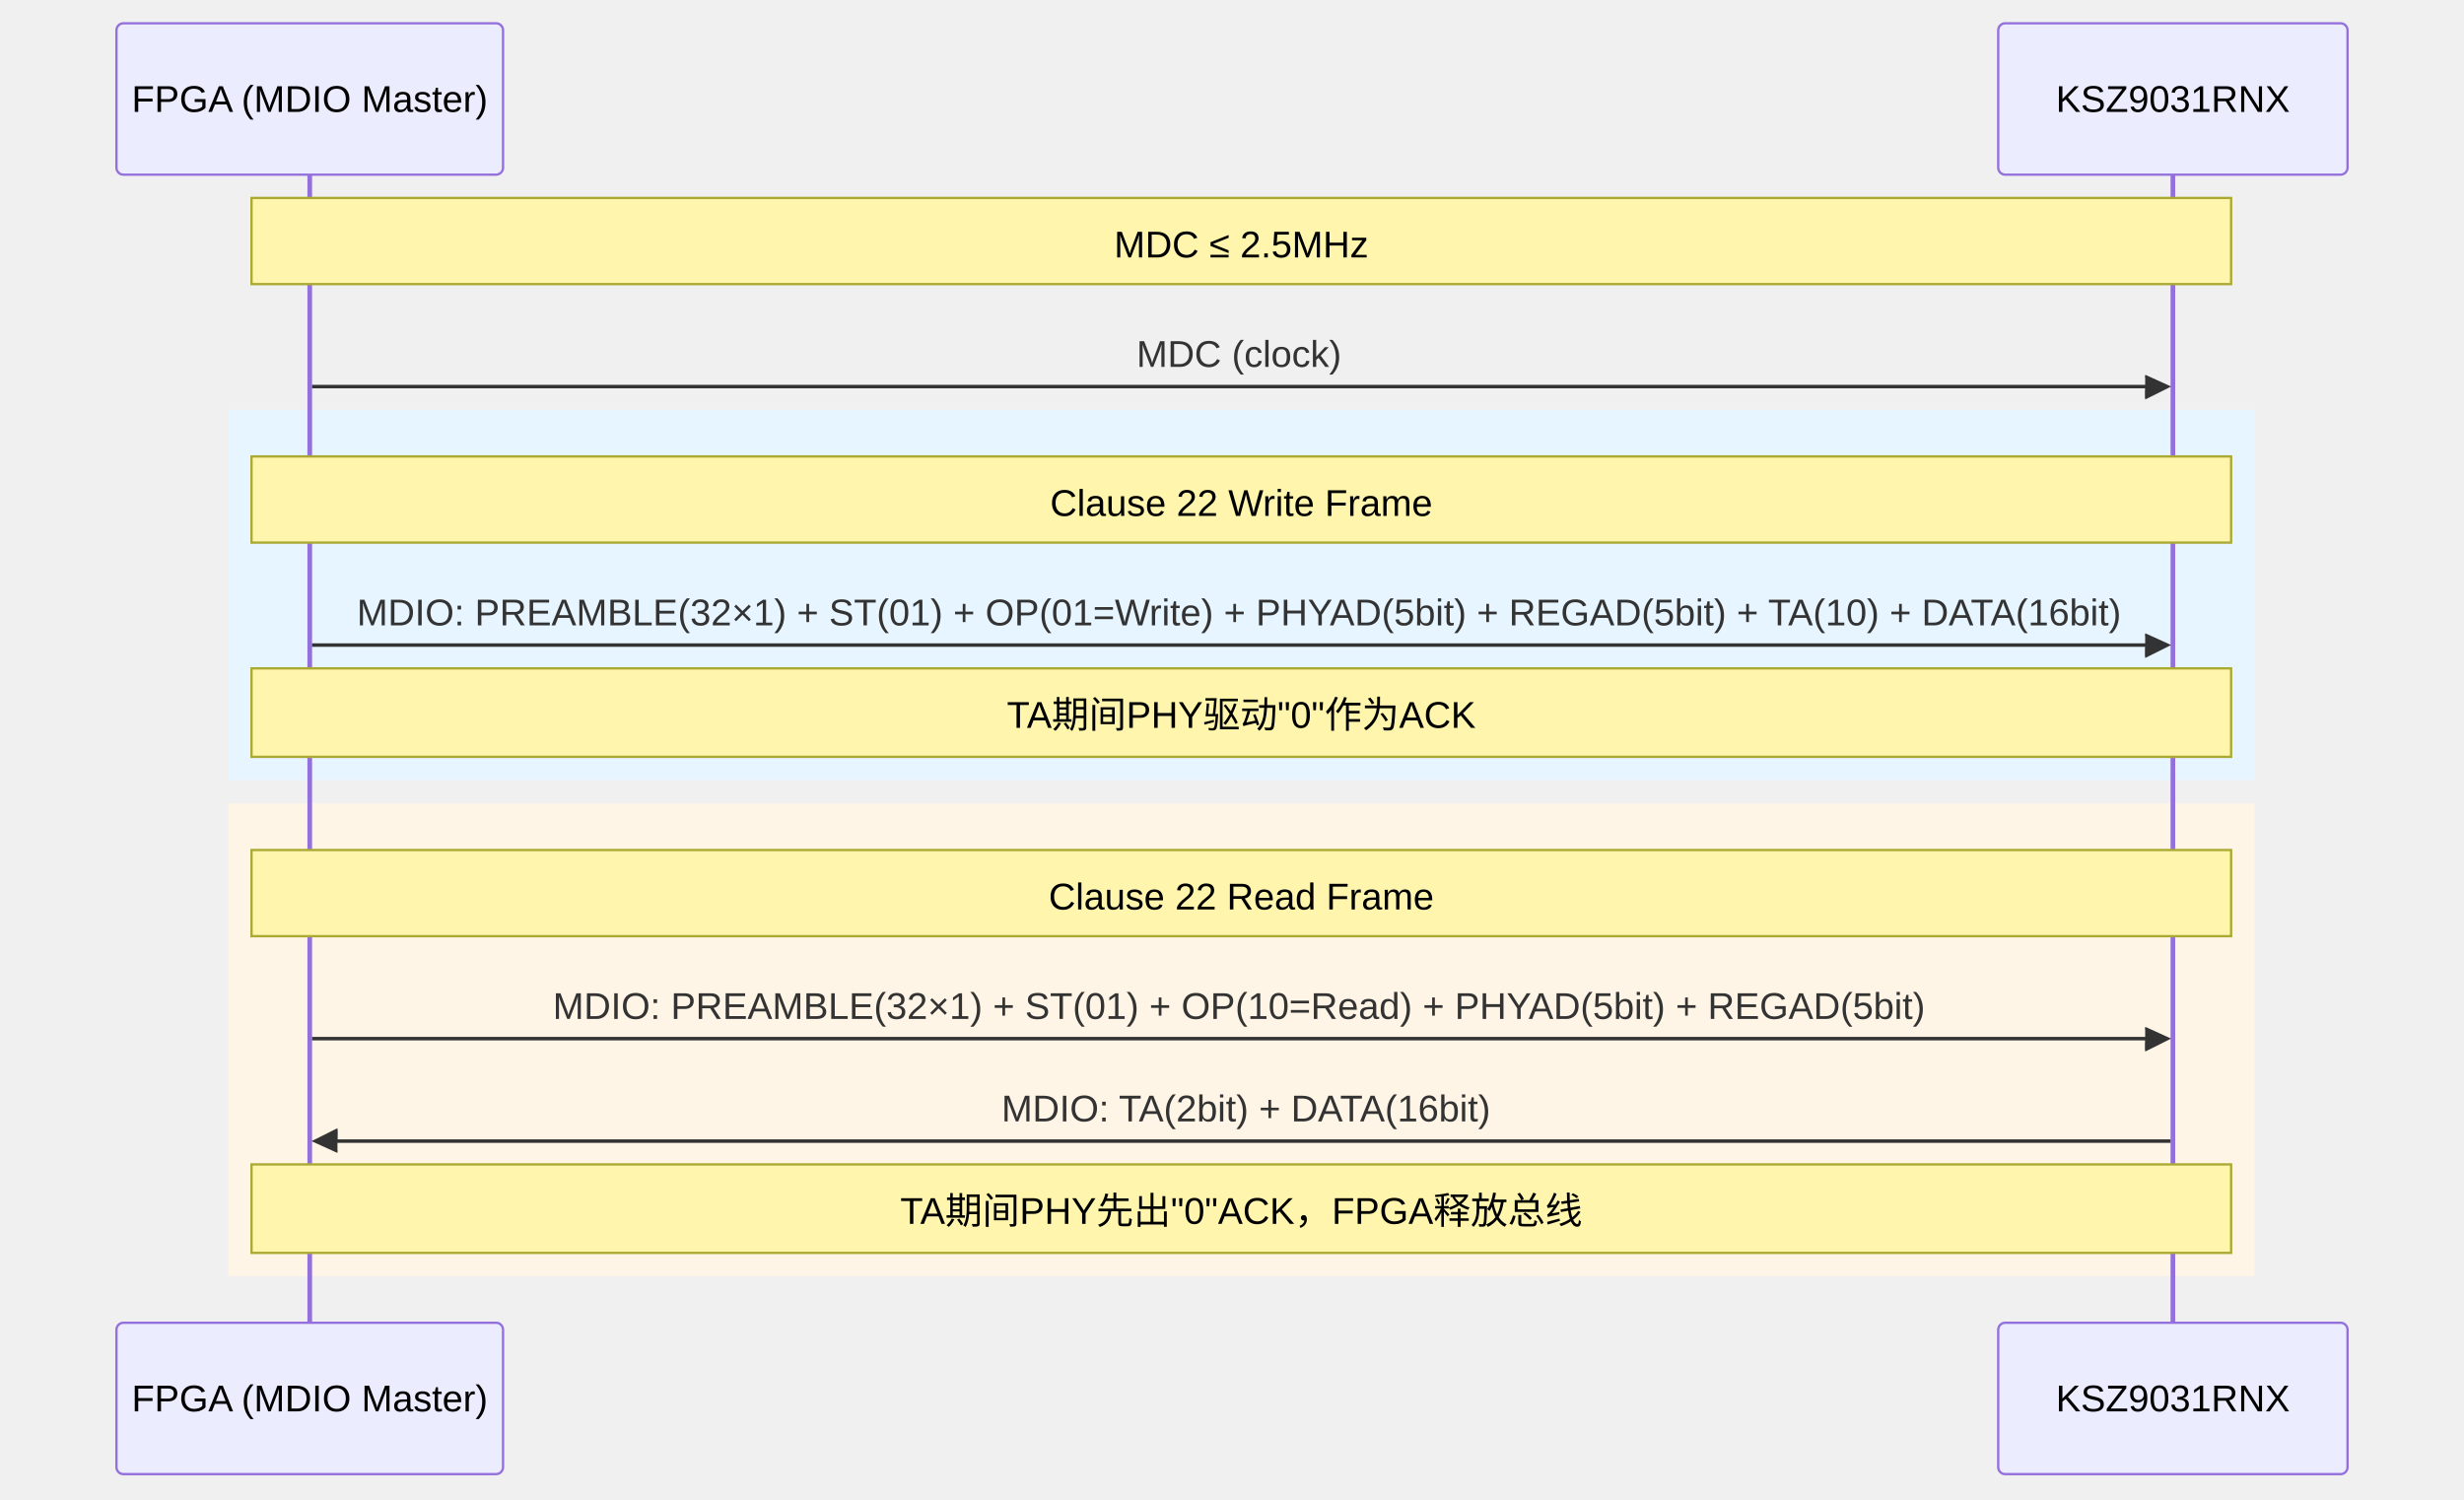
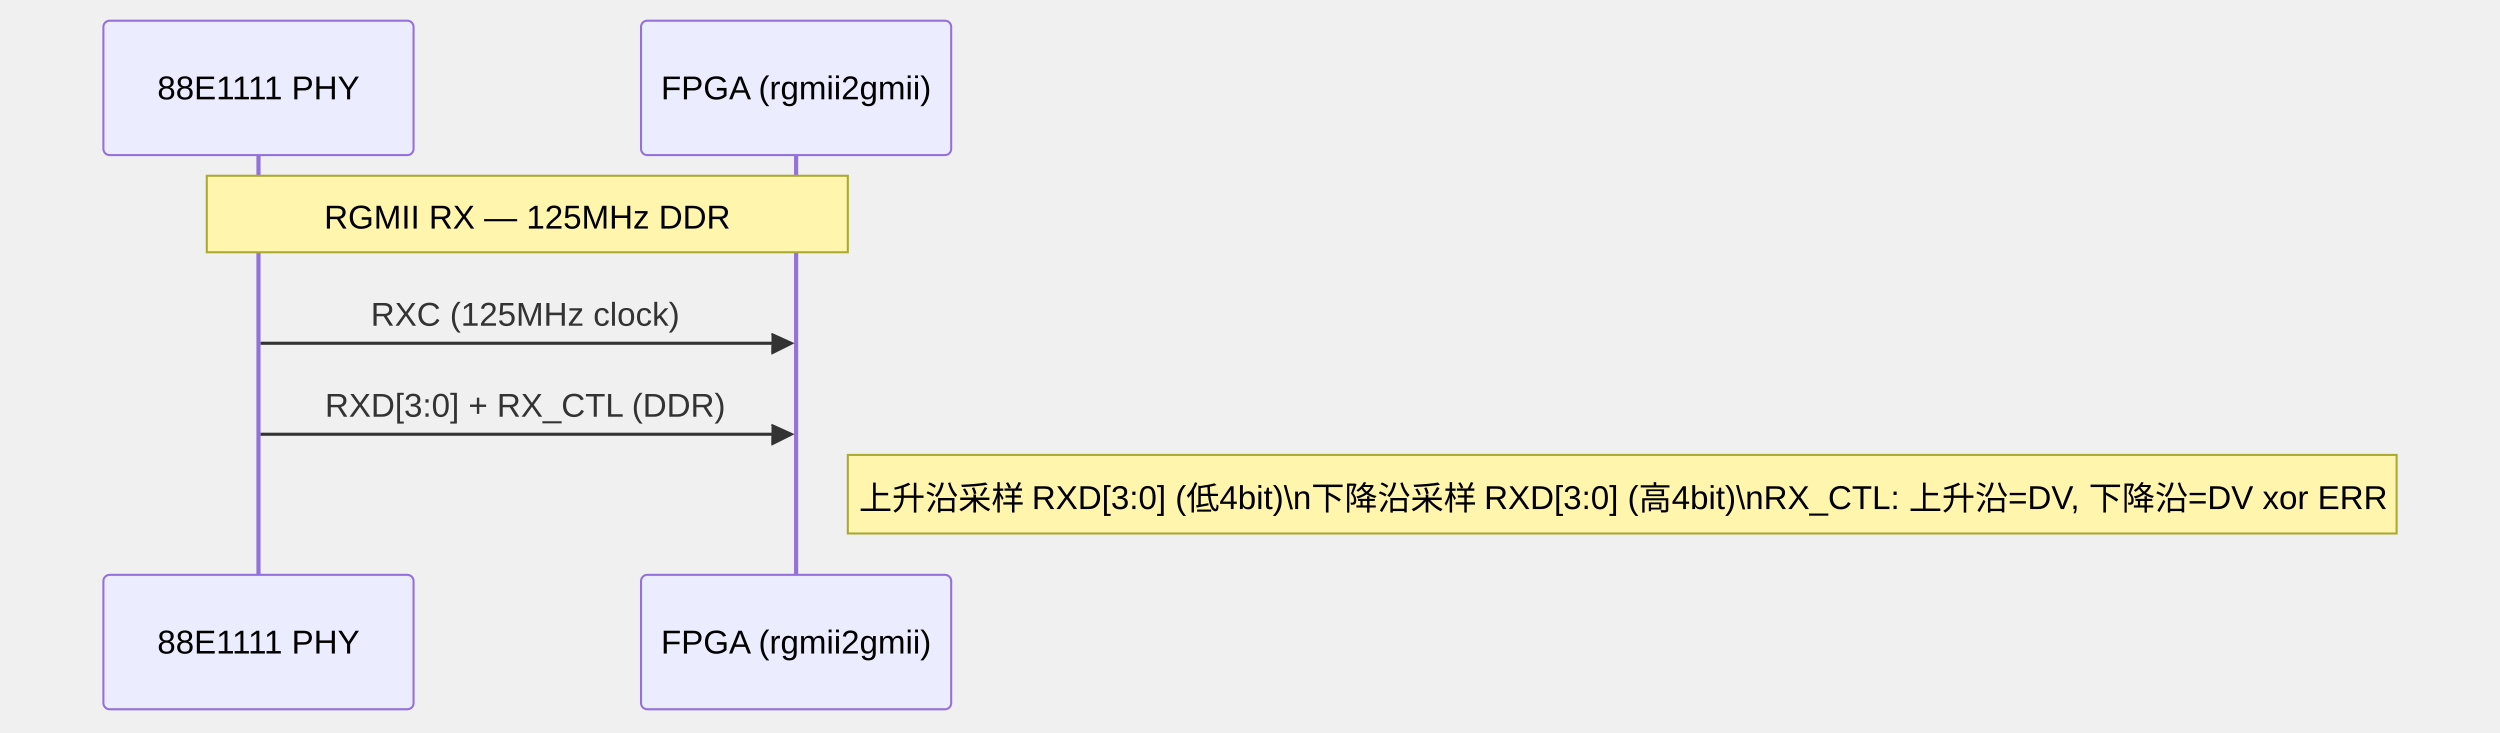
- <svg xmlns="http://www.w3.org/2000/svg" id="my-svg" width="100%" style="max-width: 1058px; background-color: transparent;" viewBox="-50 -10 1058 644" role="graphics-document document" aria-roledescription="sequence">
-   <rect x="48" y="335" fill="rgb(255, 245, 230)" width="870" height="203" class="rect" />
-   <rect x="48" y="166" fill="rgb(230, 245, 255)" width="870" height="159" class="rect" />
+ <svg xmlns="http://www.w3.org/2000/svg" id="my-svg" width="100%" style="max-width: 1209px; background-color: transparent;" viewBox="-50 -10 1209 354" role="graphics-document document" aria-roledescription="sequence">
  <g>
-     <rect x="808" y="558" fill="#eaeaea" stroke="#666" width="150" height="65" name="PHY" rx="3" ry="3" class="actor actor-bottom" />
-     <text x="883" y="590.5" dominant-baseline="central" alignment-baseline="central" class="actor actor-box" style="text-anchor: middle; font-size: 16px; font-weight: 400;">
-       <tspan x="883" dy="0">KSZ9031RNX</tspan>
+     <rect x="260" y="268" fill="#eaeaea" stroke="#666" width="150" height="65" name="FPGA" rx="3" ry="3" class="actor actor-bottom" />
+     <text x="335" y="300.5" dominant-baseline="central" alignment-baseline="central" class="actor actor-box" style="text-anchor: middle; font-size: 16px; font-weight: 400;">
+       <tspan x="335" dy="0">FPGA (rgmii2gmii)</tspan>
    </text>
  </g>
  <g>
-     <rect x="0" y="558" fill="#eaeaea" stroke="#666" width="166" height="65" name="FPGA" rx="3" ry="3" class="actor actor-bottom" />
-     <text x="83" y="590.5" dominant-baseline="central" alignment-baseline="central" class="actor actor-box" style="text-anchor: middle; font-size: 16px; font-weight: 400;">
-       <tspan x="83" dy="0">FPGA (MDIO Master)</tspan>
+     <rect x="0" y="268" fill="#eaeaea" stroke="#666" width="150" height="65" name="PHY" rx="3" ry="3" class="actor actor-bottom" />
+     <text x="75" y="300.5" dominant-baseline="central" alignment-baseline="central" class="actor actor-box" style="text-anchor: middle; font-size: 16px; font-weight: 400;">
+       <tspan x="75" dy="0">88E1111 PHY</tspan>
    </text>
  </g>
  <g>
-     <line id="actor1" x1="883" y1="65" x2="883" y2="558" class="actor-line 200" stroke-width="0.5px" stroke="#999" name="PHY" data-et="life-line" data-id="PHY" />
-     <g id="root-1" data-et="participant" data-type="participant" data-id="PHY">
-       <rect x="808" y="0" fill="#eaeaea" stroke="#666" width="150" height="65" name="PHY" rx="3" ry="3" class="actor actor-top" />
-       <text x="883" y="32.5" dominant-baseline="central" alignment-baseline="central" class="actor actor-box" style="text-anchor: middle; font-size: 16px; font-weight: 400;">
-         <tspan x="883" dy="0">KSZ9031RNX</tspan>
+     <line id="actor1" x1="335" y1="65" x2="335" y2="268" class="actor-line 200" stroke-width="0.5px" stroke="#999" name="FPGA" data-et="life-line" data-id="FPGA" />
+     <g id="root-1" data-et="participant" data-type="participant" data-id="FPGA">
+       <rect x="260" y="0" fill="#eaeaea" stroke="#666" width="150" height="65" name="FPGA" rx="3" ry="3" class="actor actor-top" />
+       <text x="335" y="32.5" dominant-baseline="central" alignment-baseline="central" class="actor actor-box" style="text-anchor: middle; font-size: 16px; font-weight: 400;">
+         <tspan x="335" dy="0">FPGA (rgmii2gmii)</tspan>
      </text>
    </g>
  </g>
  <g>
-     <line id="actor0" x1="83" y1="65" x2="83" y2="558" class="actor-line 200" stroke-width="0.5px" stroke="#999" name="FPGA" data-et="life-line" data-id="FPGA" />
-     <g id="root-0" data-et="participant" data-type="participant" data-id="FPGA">
-       <rect x="0" y="0" fill="#eaeaea" stroke="#666" width="166" height="65" name="FPGA" rx="3" ry="3" class="actor actor-top" />
-       <text x="83" y="32.5" dominant-baseline="central" alignment-baseline="central" class="actor actor-box" style="text-anchor: middle; font-size: 16px; font-weight: 400;">
-         <tspan x="83" dy="0">FPGA (MDIO Master)</tspan>
+     <line id="actor0" x1="75" y1="65" x2="75" y2="268" class="actor-line 200" stroke-width="0.5px" stroke="#999" name="PHY" data-et="life-line" data-id="PHY" />
+     <g id="root-0" data-et="participant" data-type="participant" data-id="PHY">
+       <rect x="0" y="0" fill="#eaeaea" stroke="#666" width="150" height="65" name="PHY" rx="3" ry="3" class="actor actor-top" />
+       <text x="75" y="32.5" dominant-baseline="central" alignment-baseline="central" class="actor actor-box" style="text-anchor: middle; font-size: 16px; font-weight: 400;">
+         <tspan x="75" dy="0">88E1111 PHY</tspan>
      </text>
    </g>
  </g>
  <style>#my-svg{font-family:"trebuchet ms",verdana,arial,sans-serif;font-size:16px;fill:#333;}@keyframes edge-animation-frame{from{stroke-dashoffset:0;}}@keyframes dash{to{stroke-dashoffset:0;}}#my-svg .edge-animation-slow{stroke-dasharray:9,5!important;stroke-dashoffset:900;animation:dash 50s linear infinite;stroke-linecap:round;}#my-svg .edge-animation-fast{stroke-dasharray:9,5!important;stroke-dashoffset:900;animation:dash 20s linear infinite;stroke-linecap:round;}#my-svg .error-icon{fill:#552222;}#my-svg .error-text{fill:#552222;stroke:#552222;}#my-svg .edge-thickness-normal{stroke-width:1px;}#my-svg .edge-thickness-thick{stroke-width:3.5px;}#my-svg .edge-pattern-solid{stroke-dasharray:0;}#my-svg .edge-thickness-invisible{stroke-width:0;fill:none;}#my-svg .edge-pattern-dashed{stroke-dasharray:3;}#my-svg .edge-pattern-dotted{stroke-dasharray:2;}#my-svg .marker{fill:#333333;stroke:#333333;}#my-svg .marker.cross{stroke:#333333;}#my-svg svg{font-family:"trebuchet ms",verdana,arial,sans-serif;font-size:16px;}#my-svg p{margin:0;}#my-svg .actor{stroke:#9370DB;fill:#ECECFF;stroke-width:1;}#my-svg rect.actor.outer-path[data-look="neo"]{filter:drop-shadow(1px 2px 2px rgba(185, 185, 185, 1));}#my-svg rect.note[data-look="neo"]{stroke:#aaaa33;fill:#fff5ad;filter:drop-shadow(1px 2px 2px rgba(185, 185, 185, 1));}#my-svg text.actor&gt;tspan{fill:black;stroke:none;}#my-svg .actor-line{stroke:#9370DB;}#my-svg .innerArc{stroke-width:1.5;stroke-dasharray:none;}#my-svg .messageLine0{stroke-width:1.5;stroke-dasharray:none;stroke:#333;}#my-svg .messageLine1{stroke-width:1.5;stroke-dasharray:2,2;stroke:#333;}#my-svg [id$="-arrowhead"] path{fill:#333;stroke:#333;}#my-svg .sequenceNumber{fill:white;}#my-svg [id$="-sequencenumber"]{fill:#333;}#my-svg [id$="-crosshead"] path{fill:#333;stroke:#333;}#my-svg .messageText{fill:#333;stroke:none;}#my-svg .labelBox{stroke:#9370DB;fill:#ECECFF;filter:none;}#my-svg .labelText,#my-svg .labelText&gt;tspan{fill:black;stroke:none;}#my-svg .loopText,#my-svg .loopText&gt;tspan{fill:black;stroke:none;}#my-svg .sectionTitle,#my-svg .sectionTitle&gt;tspan{fill:black;stroke:none;}#my-svg .loopLine{stroke-width:2px;stroke-dasharray:2,2;stroke:#9370DB;fill:#9370DB;}#my-svg .note{stroke:#aaaa33;fill:#fff5ad;}#my-svg .noteText,#my-svg .noteText&gt;tspan{fill:black;stroke:none;font-weight:normal;}#my-svg .activation0{fill:#f4f4f4;stroke:#666;}#my-svg .activation1{fill:#f4f4f4;stroke:#666;}#my-svg .activation2{fill:#f4f4f4;stroke:#666;}#my-svg .actorPopupMenu{position:absolute;}#my-svg .actorPopupMenuPanel{position:absolute;fill:#ECECFF;box-shadow:0px 8px 16px 0px rgba(0,0,0,0.2);filter:drop-shadow(3px 5px 2px rgb(0 0 0 / 0.4));}#my-svg .actor-man circle,#my-svg line{fill:#ECECFF;stroke-width:2px;}#my-svg g rect.rect{filter:drop-shadow(1px 2px 2px rgba(185, 185, 185, 1));stroke:#9370DB;}#my-svg .node .neo-node{stroke:#9370DB;}#my-svg [data-look="neo"].node rect,#my-svg [data-look="neo"].cluster rect,#my-svg [data-look="neo"].node polygon{stroke:#9370DB;filter:drop-shadow(1px 2px 2px rgba(185, 185, 185, 1));}#my-svg [data-look="neo"].swimlane.cluster rect{filter:none;}#my-svg [data-look="neo"].node path{stroke:#9370DB;stroke-width:1px;}#my-svg [data-look="neo"].node .outer-path{filter:drop-shadow(1px 2px 2px rgba(185, 185, 185, 1));}#my-svg [data-look="neo"].node .neo-line path{stroke:#9370DB;filter:none;}#my-svg [data-look="neo"].node circle{stroke:#9370DB;filter:drop-shadow(1px 2px 2px rgba(185, 185, 185, 1));}#my-svg [data-look="neo"].node circle .state-start{fill:#000000;}#my-svg [data-look="neo"].icon-shape .icon{fill:#9370DB;filter:drop-shadow(1px 2px 2px rgba(185, 185, 185, 1));}#my-svg [data-look="neo"].icon-shape .icon-neo path{stroke:#9370DB;filter:drop-shadow(1px 2px 2px rgba(185, 185, 185, 1));}#my-svg :root{--mermaid-font-family:"trebuchet ms",verdana,arial,sans-serif;}</style>
  <g />
  <defs>
    <symbol id="my-svg-computer" width="24" height="24">
      <path transform="scale(.5)" d="M2 2v13h20v-13h-20zm18 11h-16v-9h16v9zm-10.228 6l.466-1h3.524l.467 1h-4.457zm14.228 3h-24l2-6h2.104l-1.33 4h18.45l-1.297-4h2.073l2 6zm-5-10h-14v-7h14v7z" />
    </symbol>
  </defs>
  <defs>
    <symbol id="my-svg-database" fill-rule="evenodd" clip-rule="evenodd">
      <path transform="scale(.5)" d="M12.258.001l.256.004.255.005.253.008.251.01.249.012.247.015.246.016.242.019.241.02.239.023.236.024.233.027.231.028.229.031.225.032.223.034.22.036.217.038.214.04.211.041.208.043.205.045.201.046.198.048.194.05.191.051.187.053.183.054.18.056.175.057.172.059.168.06.163.061.16.063.155.064.15.066.074.033.073.033.071.034.07.034.069.035.068.035.067.035.066.035.064.036.064.036.062.036.06.036.06.037.058.037.058.037.055.038.055.038.053.038.052.038.051.039.05.039.048.039.047.039.045.04.044.04.043.04.041.04.04.041.039.041.037.041.036.041.034.041.033.042.032.042.03.042.029.042.027.042.026.043.024.043.023.043.021.043.02.043.018.044.017.043.015.044.013.044.012.044.011.045.009.044.007.045.006.045.004.045.002.045.001.045v17l-.001.045-.002.045-.004.045-.006.045-.007.045-.009.044-.011.045-.012.044-.013.044-.015.044-.017.043-.018.044-.02.043-.021.043-.023.043-.024.043-.026.043-.027.042-.029.042-.03.042-.032.042-.033.042-.034.041-.036.041-.037.041-.039.041-.04.041-.041.04-.043.04-.044.04-.045.04-.047.039-.048.039-.05.039-.051.039-.052.038-.053.038-.055.038-.055.038-.058.037-.058.037-.06.037-.06.036-.062.036-.064.036-.064.036-.066.035-.067.035-.068.035-.069.035-.07.034-.071.034-.073.033-.074.033-.15.066-.155.064-.16.063-.163.061-.168.06-.172.059-.175.057-.18.056-.183.054-.187.053-.191.051-.194.05-.198.048-.201.046-.205.045-.208.043-.211.041-.214.04-.217.038-.22.036-.223.034-.225.032-.229.031-.231.028-.233.027-.236.024-.239.023-.241.02-.242.019-.246.016-.247.015-.249.012-.251.01-.253.008-.255.005-.256.004-.258.001-.258-.001-.256-.004-.255-.005-.253-.008-.251-.01-.249-.012-.247-.015-.245-.016-.243-.019-.241-.02-.238-.023-.236-.024-.234-.027-.231-.028-.228-.031-.226-.032-.223-.034-.22-.036-.217-.038-.214-.04-.211-.041-.208-.043-.204-.045-.201-.046-.198-.048-.195-.05-.19-.051-.187-.053-.184-.054-.179-.056-.176-.057-.172-.059-.167-.06-.164-.061-.159-.063-.155-.064-.151-.066-.074-.033-.072-.033-.072-.034-.07-.034-.069-.035-.068-.035-.067-.035-.066-.035-.064-.036-.063-.036-.062-.036-.061-.036-.06-.037-.058-.037-.057-.037-.056-.038-.055-.038-.053-.038-.052-.038-.051-.039-.049-.039-.049-.039-.046-.039-.046-.04-.044-.04-.043-.04-.041-.04-.04-.041-.039-.041-.037-.041-.036-.041-.034-.041-.033-.042-.032-.042-.03-.042-.029-.042-.027-.042-.026-.043-.024-.043-.023-.043-.021-.043-.02-.043-.018-.044-.017-.043-.015-.044-.013-.044-.012-.044-.011-.045-.009-.044-.007-.045-.006-.045-.004-.045-.002-.045-.001-.045v-17l.001-.045.002-.045.004-.045.006-.045.007-.045.009-.044.011-.045.012-.044.013-.044.015-.044.017-.043.018-.044.02-.043.021-.043.023-.043.024-.043.026-.043.027-.042.029-.042.03-.042.032-.042.033-.042.034-.041.036-.041.037-.041.039-.041.04-.041.041-.04.043-.04.044-.04.046-.04.046-.039.049-.039.049-.039.051-.039.052-.038.053-.038.055-.038.056-.038.057-.037.058-.037.06-.037.061-.036.062-.036.063-.036.064-.036.066-.035.067-.035.068-.035.069-.035.07-.034.072-.034.072-.033.074-.033.151-.066.155-.064.159-.063.164-.061.167-.06.172-.059.176-.057.179-.056.184-.054.187-.053.19-.051.195-.05.198-.048.201-.046.204-.045.208-.043.211-.041.214-.04.217-.038.22-.036.223-.034.226-.032.228-.031.231-.028.234-.027.236-.024.238-.023.241-.02.243-.019.245-.016.247-.015.249-.012.251-.01.253-.008.255-.005.256-.004.258-.001.258.001zm-9.258 20.499v.01l.001.021.003.021.004.022.005.021.006.022.007.022.009.023.01.022.011.023.012.023.013.023.015.023.016.024.017.023.018.024.019.024.021.024.022.025.023.024.024.025.052.049.056.05.061.051.066.051.07.051.075.051.079.052.084.052.088.052.092.052.097.052.102.051.105.052.11.052.114.051.119.051.123.051.127.05.131.05.135.05.139.048.144.049.147.047.152.047.155.047.16.045.163.045.167.043.171.043.176.041.178.041.183.039.187.039.19.037.194.035.197.035.202.033.204.031.209.03.212.029.216.027.219.025.222.024.226.021.23.02.233.018.236.016.24.015.243.012.246.01.249.008.253.005.256.004.259.001.26-.001.257-.004.254-.005.25-.008.247-.011.244-.012.241-.014.237-.016.233-.018.231-.021.226-.021.224-.024.22-.026.216-.027.212-.028.21-.031.205-.031.202-.034.198-.034.194-.036.191-.037.187-.039.183-.04.179-.04.175-.042.172-.043.168-.044.163-.045.16-.046.155-.046.152-.047.148-.048.143-.049.139-.049.136-.05.131-.05.126-.05.123-.051.118-.052.114-.051.11-.052.106-.052.101-.052.096-.052.092-.052.088-.053.083-.051.079-.052.074-.052.07-.051.065-.051.06-.051.056-.05.051-.05.023-.024.023-.025.021-.024.02-.024.019-.024.018-.024.017-.024.015-.023.014-.024.013-.023.012-.023.01-.023.01-.022.008-.022.006-.022.006-.022.004-.022.004-.021.001-.021.001-.021v-4.127l-.077.055-.08.053-.083.054-.085.053-.087.052-.09.052-.093.051-.095.05-.097.05-.1.049-.102.049-.105.048-.106.047-.109.047-.111.046-.114.045-.115.045-.118.044-.12.043-.122.042-.124.042-.126.041-.128.04-.13.04-.132.038-.134.038-.135.037-.138.037-.139.035-.142.035-.143.034-.144.033-.147.032-.148.031-.15.03-.151.03-.153.029-.154.027-.156.027-.158.026-.159.025-.161.024-.162.023-.163.022-.165.021-.166.02-.167.019-.169.018-.169.017-.171.016-.173.015-.173.014-.175.013-.175.012-.177.011-.178.01-.179.008-.179.008-.181.006-.182.005-.182.004-.184.003-.184.002h-.37l-.184-.002-.184-.003-.182-.004-.182-.005-.181-.006-.179-.008-.179-.008-.178-.01-.176-.011-.176-.012-.175-.013-.173-.014-.172-.015-.171-.016-.17-.017-.169-.018-.167-.019-.166-.02-.165-.021-.163-.022-.162-.023-.161-.024-.159-.025-.157-.026-.156-.027-.155-.027-.153-.029-.151-.03-.15-.03-.148-.031-.146-.032-.145-.033-.143-.034-.141-.035-.14-.035-.137-.037-.136-.037-.134-.038-.132-.038-.13-.04-.128-.04-.126-.041-.124-.042-.122-.042-.12-.044-.117-.043-.116-.045-.113-.045-.112-.046-.109-.047-.106-.047-.105-.048-.102-.049-.1-.049-.097-.05-.095-.05-.093-.052-.09-.051-.087-.052-.085-.053-.083-.054-.08-.054-.077-.054v4.127zm0-5.654v.011l.001.021.003.021.004.021.005.022.006.022.007.022.009.022.01.022.011.023.012.023.013.023.015.024.016.023.017.024.018.024.019.024.021.024.022.024.023.025.024.024.052.05.056.05.061.05.066.051.07.051.075.052.079.051.084.052.088.052.092.052.097.052.102.052.105.052.11.051.114.051.119.052.123.05.127.051.131.05.135.049.139.049.144.048.147.048.152.047.155.046.16.045.163.045.167.044.171.042.176.042.178.04.183.04.187.038.19.037.194.036.197.034.202.033.204.032.209.03.212.028.216.027.219.025.222.024.226.022.23.02.233.018.236.016.24.014.243.012.246.01.249.008.253.006.256.003.259.001.26-.001.257-.003.254-.006.25-.008.247-.01.244-.012.241-.015.237-.016.233-.018.231-.02.226-.022.224-.024.22-.025.216-.027.212-.029.21-.03.205-.032.202-.033.198-.035.194-.036.191-.037.187-.039.183-.039.179-.041.175-.042.172-.043.168-.044.163-.045.16-.045.155-.047.152-.047.148-.048.143-.048.139-.05.136-.049.131-.05.126-.051.123-.051.118-.051.114-.052.11-.052.106-.052.101-.052.096-.052.092-.052.088-.052.083-.052.079-.052.074-.051.07-.052.065-.051.06-.05.056-.051.051-.049.023-.025.023-.024.021-.025.02-.024.019-.024.018-.024.017-.024.015-.023.014-.023.013-.024.012-.022.01-.023.01-.023.008-.022.006-.022.006-.022.004-.021.004-.022.001-.021.001-.021v-4.139l-.077.054-.08.054-.083.054-.085.052-.087.053-.09.051-.093.051-.095.051-.097.05-.1.049-.102.049-.105.048-.106.047-.109.047-.111.046-.114.045-.115.044-.118.044-.12.044-.122.042-.124.042-.126.041-.128.04-.13.039-.132.039-.134.038-.135.037-.138.036-.139.036-.142.035-.143.033-.144.033-.147.033-.148.031-.15.03-.151.03-.153.028-.154.028-.156.027-.158.026-.159.025-.161.024-.162.023-.163.022-.165.021-.166.02-.167.019-.169.018-.169.017-.171.016-.173.015-.173.014-.175.013-.175.012-.177.011-.178.009-.179.009-.179.007-.181.007-.182.005-.182.004-.184.003-.184.002h-.37l-.184-.002-.184-.003-.182-.004-.182-.005-.181-.007-.179-.007-.179-.009-.178-.009-.176-.011-.176-.012-.175-.013-.173-.014-.172-.015-.171-.016-.17-.017-.169-.018-.167-.019-.166-.02-.165-.021-.163-.022-.162-.023-.161-.024-.159-.025-.157-.026-.156-.027-.155-.028-.153-.028-.151-.03-.15-.03-.148-.031-.146-.033-.145-.033-.143-.033-.141-.035-.14-.036-.137-.036-.136-.037-.134-.038-.132-.039-.13-.039-.128-.04-.126-.041-.124-.042-.122-.043-.12-.043-.117-.044-.116-.044-.113-.046-.112-.046-.109-.046-.106-.047-.105-.048-.102-.049-.1-.049-.097-.05-.095-.051-.093-.051-.09-.051-.087-.053-.085-.052-.083-.054-.08-.054-.077-.054v4.139zm0-5.666v.011l.001.02.003.022.004.021.005.022.006.021.007.022.009.023.01.022.011.023.012.023.013.023.015.023.016.024.017.024.018.023.019.024.021.025.022.024.023.024.024.025.052.05.056.05.061.05.066.051.07.051.075.052.079.051.084.052.088.052.092.052.097.052.102.052.105.051.11.052.114.051.119.051.123.051.127.05.131.05.135.05.139.049.144.048.147.048.152.047.155.046.16.045.163.045.167.043.171.043.176.042.178.04.183.04.187.038.19.037.194.036.197.034.202.033.204.032.209.03.212.028.216.027.219.025.222.024.226.021.23.02.233.018.236.017.24.014.243.012.246.01.249.008.253.006.256.003.259.001.26-.001.257-.003.254-.006.25-.008.247-.01.244-.013.241-.014.237-.016.233-.018.231-.02.226-.022.224-.024.22-.025.216-.027.212-.029.21-.03.205-.032.202-.033.198-.035.194-.036.191-.037.187-.039.183-.039.179-.041.175-.042.172-.043.168-.044.163-.045.16-.045.155-.047.152-.047.148-.048.143-.049.139-.049.136-.049.131-.051.126-.05.123-.051.118-.052.114-.051.11-.052.106-.052.101-.052.096-.052.092-.052.088-.052.083-.052.079-.052.074-.052.07-.051.065-.051.06-.051.056-.05.051-.049.023-.025.023-.025.021-.024.02-.024.019-.024.018-.024.017-.024.015-.023.014-.024.013-.023.012-.023.01-.022.01-.023.008-.022.006-.022.006-.022.004-.022.004-.021.001-.021.001-.021v-4.153l-.077.054-.08.054-.083.053-.085.053-.087.053-.09.051-.093.051-.095.051-.097.05-.1.049-.102.048-.105.048-.106.048-.109.046-.111.046-.114.046-.115.044-.118.044-.12.043-.122.043-.124.042-.126.041-.128.04-.13.039-.132.039-.134.038-.135.037-.138.036-.139.036-.142.034-.143.034-.144.033-.147.032-.148.032-.15.03-.151.03-.153.028-.154.028-.156.027-.158.026-.159.024-.161.024-.162.023-.163.023-.165.021-.166.02-.167.019-.169.018-.169.017-.171.016-.173.015-.173.014-.175.013-.175.012-.177.01-.178.01-.179.009-.179.007-.181.006-.182.006-.182.004-.184.003-.184.001-.185.001-.185-.001-.184-.001-.184-.003-.182-.004-.182-.006-.181-.006-.179-.007-.179-.009-.178-.01-.176-.01-.176-.012-.175-.013-.173-.014-.172-.015-.171-.016-.17-.017-.169-.018-.167-.019-.166-.02-.165-.021-.163-.023-.162-.023-.161-.024-.159-.024-.157-.026-.156-.027-.155-.028-.153-.028-.151-.03-.15-.03-.148-.032-.146-.032-.145-.033-.143-.034-.141-.034-.14-.036-.137-.036-.136-.037-.134-.038-.132-.039-.13-.039-.128-.041-.126-.041-.124-.041-.122-.043-.12-.043-.117-.044-.116-.044-.113-.046-.112-.046-.109-.046-.106-.048-.105-.048-.102-.048-.1-.05-.097-.049-.095-.051-.093-.051-.09-.052-.087-.052-.085-.053-.083-.053-.08-.054-.077-.054v4.153zm8.74-8.179l-.257.004-.254.005-.25.008-.247.011-.244.012-.241.014-.237.016-.233.018-.231.021-.226.022-.224.023-.22.026-.216.027-.212.028-.21.031-.205.032-.202.033-.198.034-.194.036-.191.038-.187.038-.183.04-.179.041-.175.042-.172.043-.168.043-.163.045-.16.046-.155.046-.152.048-.148.048-.143.048-.139.049-.136.05-.131.05-.126.051-.123.051-.118.051-.114.052-.11.052-.106.052-.101.052-.096.052-.092.052-.088.052-.083.052-.079.052-.074.051-.07.052-.065.051-.06.05-.056.05-.051.05-.023.025-.023.024-.021.024-.02.025-.019.024-.018.024-.017.023-.015.024-.014.023-.013.023-.012.023-.01.023-.01.022-.008.022-.006.023-.006.021-.004.022-.004.021-.001.021-.001.021.001.021.001.021.004.021.004.022.006.021.006.023.008.022.01.022.01.023.012.023.013.023.014.023.015.024.017.023.018.024.019.024.02.025.021.024.023.024.023.025.051.05.056.05.06.05.065.051.07.052.074.051.079.052.083.052.088.052.092.052.096.052.101.052.106.052.11.052.114.052.118.051.123.051.126.051.131.05.136.05.139.049.143.048.148.048.152.048.155.046.16.046.163.045.168.043.172.043.175.042.179.041.183.04.187.038.191.038.194.036.198.034.202.033.205.032.21.031.212.028.216.027.22.026.224.023.226.022.231.021.233.018.237.016.241.014.244.012.247.011.25.008.254.005.257.004.26.001.26-.001.257-.004.254-.005.25-.008.247-.011.244-.012.241-.014.237-.016.233-.018.231-.021.226-.022.224-.023.22-.026.216-.027.212-.028.21-.031.205-.032.202-.033.198-.034.194-.036.191-.038.187-.038.183-.04.179-.041.175-.042.172-.043.168-.043.163-.045.16-.046.155-.046.152-.048.148-.048.143-.048.139-.049.136-.05.131-.05.126-.051.123-.051.118-.051.114-.052.11-.052.106-.052.101-.052.096-.052.092-.052.088-.052.083-.052.079-.052.074-.051.07-.052.065-.051.06-.05.056-.05.051-.05.023-.025.023-.024.021-.024.02-.025.019-.024.018-.024.017-.023.015-.024.014-.023.013-.023.012-.023.01-.023.01-.022.008-.022.006-.023.006-.021.004-.022.004-.021.001-.021.001-.021-.001-.021-.001-.021-.004-.021-.004-.022-.006-.021-.006-.023-.008-.022-.01-.022-.01-.023-.012-.023-.013-.023-.014-.023-.015-.024-.017-.023-.018-.024-.019-.024-.02-.025-.021-.024-.023-.024-.023-.025-.051-.05-.056-.05-.06-.05-.065-.051-.07-.052-.074-.051-.079-.052-.083-.052-.088-.052-.092-.052-.096-.052-.101-.052-.106-.052-.11-.052-.114-.052-.118-.051-.123-.051-.126-.051-.131-.05-.136-.05-.139-.049-.143-.048-.148-.048-.152-.048-.155-.046-.16-.046-.163-.045-.168-.043-.172-.043-.175-.042-.179-.041-.183-.04-.187-.038-.191-.038-.194-.036-.198-.034-.202-.033-.205-.032-.21-.031-.212-.028-.216-.027-.22-.026-.224-.023-.226-.022-.231-.021-.233-.018-.237-.016-.241-.014-.244-.012-.247-.011-.25-.008-.254-.005-.257-.004-.26-.001-.26.001z" />
    </symbol>
  </defs>
  <defs>
    <symbol id="my-svg-clock" width="24" height="24">
      <path transform="scale(.5)" d="M12 2c5.514 0 10 4.486 10 10s-4.486 10-10 10-10-4.486-10-10 4.486-10 10-10zm0-2c-6.627 0-12 5.373-12 12s5.373 12 12 12 12-5.373 12-12-5.373-12-12-12zm5.848 12.459c.202.038.202.333.001.372-1.907.361-6.045 1.111-6.547 1.111-.719 0-1.301-.582-1.301-1.301 0-.512.77-5.447 1.125-7.445.034-.192.312-.181.343.014l.985 6.238 5.394 1.011z" />
    </symbol>
  </defs>
  <defs>
    <marker id="my-svg-arrowhead" refX="7.9" refY="5" markerUnits="userSpaceOnUse" markerWidth="12" markerHeight="12" orient="auto-start-reverse">
      <path d="M -1 0 L 10 5 L 0 10 z" />
    </marker>
  </defs>
  <defs>
    <marker id="my-svg-crosshead" markerWidth="15" markerHeight="8" orient="auto" refX="4" refY="4.5">
      <path fill="none" stroke="#000000" stroke-width="1pt" d="M 1,2 L 6,7 M 6,2 L 1,7" style="stroke-dasharray: 0, 0;" />
    </marker>
  </defs>
  <defs>
    <marker id="my-svg-filled-head" refX="15.5" refY="7" markerWidth="20" markerHeight="28" orient="auto">
      <path d="M 18,7 L9,13 L14,7 L9,1 Z" />
    </marker>
  </defs>
  <defs>
    <marker id="my-svg-sequencenumber" refX="15" refY="15" markerWidth="60" markerHeight="40" orient="auto">
      <circle cx="15" cy="15" r="6" />
    </marker>
  </defs>
  <defs>
    <marker id="my-svg-solidTopArrowHead" refX="7.9" refY="7.25" markerUnits="userSpaceOnUse" markerWidth="12" markerHeight="12" orient="auto-start-reverse">
      <path d="M 0 0 L 10 8 L 0 8 z" />
    </marker>
  </defs>
  <defs>
    <marker id="my-svg-solidBottomArrowHead" refX="7.9" refY="0.75" markerUnits="userSpaceOnUse" markerWidth="12" markerHeight="12" orient="auto-start-reverse">
      <path d="M 0 0 L 10 0 L 0 8 z" />
    </marker>
  </defs>
  <defs>
    <marker id="my-svg-stickTopArrowHead" refX="7.5" refY="7" markerUnits="userSpaceOnUse" markerWidth="12" markerHeight="12" orient="auto-start-reverse">
      <path d="M 0 0 L 7 7" stroke="black" stroke-width="1.5" fill="none" />
    </marker>
  </defs>
  <defs>
    <marker id="my-svg-stickBottomArrowHead" refX="7.5" refY="0" markerUnits="userSpaceOnUse" markerWidth="12" markerHeight="12" orient="auto-start-reverse">
      <path d="M 0 7 L 7 0" stroke="black" stroke-width="1.5" fill="none" />
    </marker>
  </defs>
  <g data-et="note" data-id="i0">
-     <rect x="58" y="75" fill="#EDF2AE" stroke="#666" width="850" height="37" class="note" />
-     <text x="483" y="80" text-anchor="middle" dominant-baseline="middle" alignment-baseline="middle" class="noteText" dy="1em" style="font-size: 16px; font-weight: 400;">
-       <tspan x="483">MDC ≤ 2.5MHz</tspan>
+     <rect x="50" y="75" fill="#EDF2AE" stroke="#666" width="310" height="37" class="note" />
+     <text x="205" y="80" text-anchor="middle" dominant-baseline="middle" alignment-baseline="middle" class="noteText" dy="1em" style="font-size: 16px; font-weight: 400;">
+       <tspan x="205">RGMII RX — 125MHz DDR</tspan>
    </text>
  </g>
  <g data-et="note" data-id="i3">
-     <rect x="58" y="186" fill="#EDF2AE" stroke="#666" width="850" height="37" class="note" />
-     <text x="483" y="191" text-anchor="middle" dominant-baseline="middle" alignment-baseline="middle" class="noteText" dy="1em" style="font-size: 16px; font-weight: 400;">
-       <tspan x="483">Clause 22 Write Frame</tspan>
+     <rect x="360" y="210" fill="#EDF2AE" stroke="#666" width="749" height="38" class="note" />
+     <text x="735" y="215" text-anchor="middle" dominant-baseline="middle" alignment-baseline="middle" class="noteText" dy="1em" style="font-size: 16px; font-weight: 400;">
+       <tspan x="735">上升沿采样 RXD[3:0] (低4bit)\n下降沿采样 RXD[3:0] (高4bit)\nRX_CTL: 上升沿=DV, 下降沿=DV xor ERR</tspan>
    </text>
  </g>
-   <g data-et="note" data-id="i5">
-     <rect x="58" y="277" fill="#EDF2AE" stroke="#666" width="850" height="38" class="note" />
-     <text x="483" y="282" text-anchor="middle" dominant-baseline="middle" alignment-baseline="middle" class="noteText" dy="1em" style="font-size: 16px; font-weight: 400;">
-       <tspan x="483">TA期间PHY驱动"0"作为ACK</tspan>
-     </text>
-   </g>
-   <g data-et="note" data-id="i8">
-     <rect x="58" y="355" fill="#EDF2AE" stroke="#666" width="850" height="37" class="note" />
-     <text x="483" y="360" text-anchor="middle" dominant-baseline="middle" alignment-baseline="middle" class="noteText" dy="1em" style="font-size: 16px; font-weight: 400;">
-       <tspan x="483">Clause 22 Read Frame</tspan>
-     </text>
-   </g>
-   <g data-et="note" data-id="i11">
-     <rect x="58" y="490" fill="#EDF2AE" stroke="#666" width="850" height="38" class="note" />
-     <text x="483" y="495" text-anchor="middle" dominant-baseline="middle" alignment-baseline="middle" class="noteText" dy="1em" style="font-size: 16px; font-weight: 400;">
-       <tspan x="483">TA期间PHY先出"0"ACK，FPGA释放总线</tspan>
-     </text>
-   </g>
-   <text x="482" y="127" text-anchor="middle" dominant-baseline="middle" alignment-baseline="middle" class="messageText" dy="1em" style="font-size: 16px; font-weight: 400;">MDC (clock)</text>
-   <line x1="84" y1="156" x2="879" y2="156" class="messageLine0" data-et="message" data-id="i1" data-from="FPGA" data-to="PHY" stroke-width="2" stroke="none" marker-end="url(#my-svg-arrowhead)" style="fill: none;" />
-   <text x="482" y="238" text-anchor="middle" dominant-baseline="middle" alignment-baseline="middle" class="messageText" dy="1em" style="font-size: 16px; font-weight: 400;">MDIO: PREAMBLE(32×1) + ST(01) + OP(01=Write) + PHYAD(5bit) + REGAD(5bit) + TA(10) + DATA(16bit)</text>
-   <line x1="84" y1="267" x2="879" y2="267" class="messageLine0" data-et="message" data-id="i4" data-from="FPGA" data-to="PHY" stroke-width="2" stroke="none" marker-end="url(#my-svg-arrowhead)" style="fill: none;" />
-   <text x="482" y="407" text-anchor="middle" dominant-baseline="middle" alignment-baseline="middle" class="messageText" dy="1em" style="font-size: 16px; font-weight: 400;">MDIO: PREAMBLE(32×1) + ST(01) + OP(10=Read) + PHYAD(5bit) + REGAD(5bit)</text>
-   <line x1="84" y1="436" x2="879" y2="436" class="messageLine0" data-et="message" data-id="i9" data-from="FPGA" data-to="PHY" stroke-width="2" stroke="none" marker-end="url(#my-svg-arrowhead)" style="fill: none;" />
-   <text x="485" y="451" text-anchor="middle" dominant-baseline="middle" alignment-baseline="middle" class="messageText" dy="1em" style="font-size: 16px; font-weight: 400;">MDIO: TA(2bit) + DATA(16bit)</text>
-   <line x1="882" y1="480" x2="87" y2="480" class="messageLine0" data-et="message" data-id="i10" data-from="PHY" data-to="FPGA" stroke-width="2" stroke="none" marker-end="url(#my-svg-arrowhead)" style="fill: none;" />
+   <text x="204" y="127" text-anchor="middle" dominant-baseline="middle" alignment-baseline="middle" class="messageText" dy="1em" style="font-size: 16px; font-weight: 400;">RXC (125MHz clock)</text>
+   <line x1="76" y1="156" x2="331" y2="156" class="messageLine0" data-et="message" data-id="i1" data-from="PHY" data-to="FPGA" stroke-width="2" stroke="none" marker-end="url(#my-svg-arrowhead)" style="fill: none;" />
+   <text x="204" y="171" text-anchor="middle" dominant-baseline="middle" alignment-baseline="middle" class="messageText" dy="1em" style="font-size: 16px; font-weight: 400;">RXD[3:0] + RX_CTL (DDR)</text>
+   <line x1="76" y1="200" x2="331" y2="200" class="messageLine0" data-et="message" data-id="i2" data-from="PHY" data-to="FPGA" stroke-width="2" stroke="none" marker-end="url(#my-svg-arrowhead)" style="fill: none;" />
</svg>
